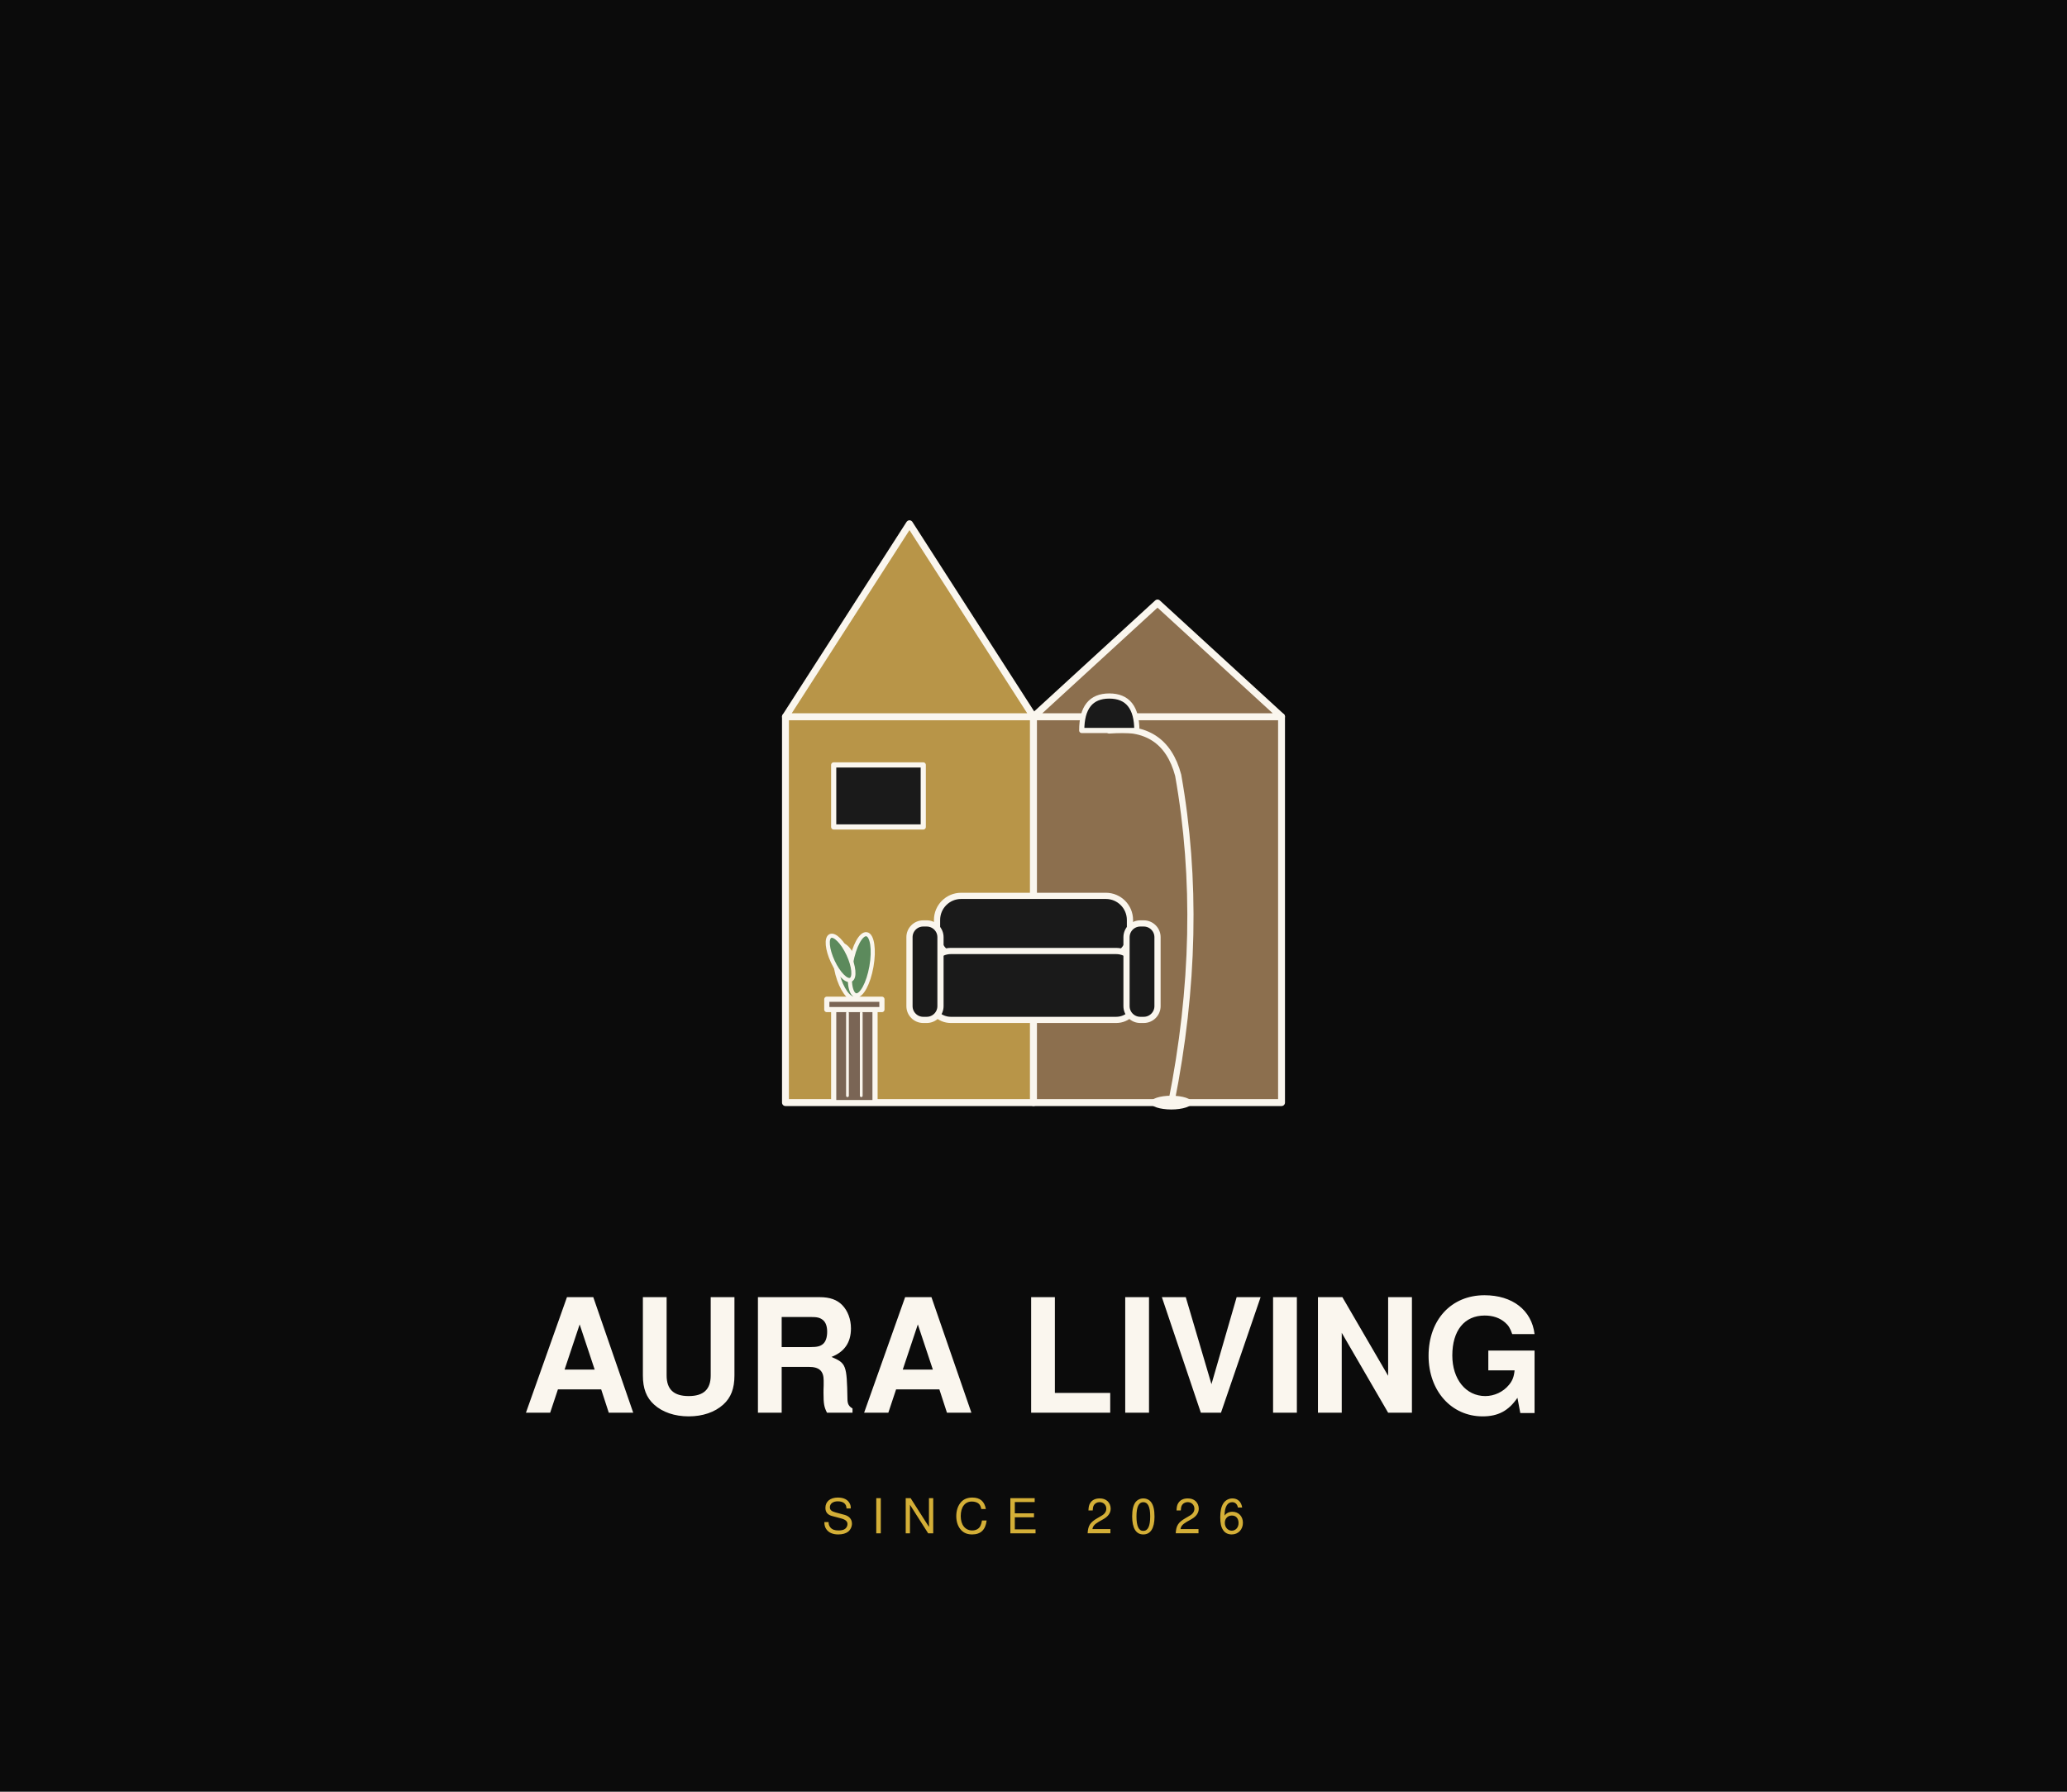
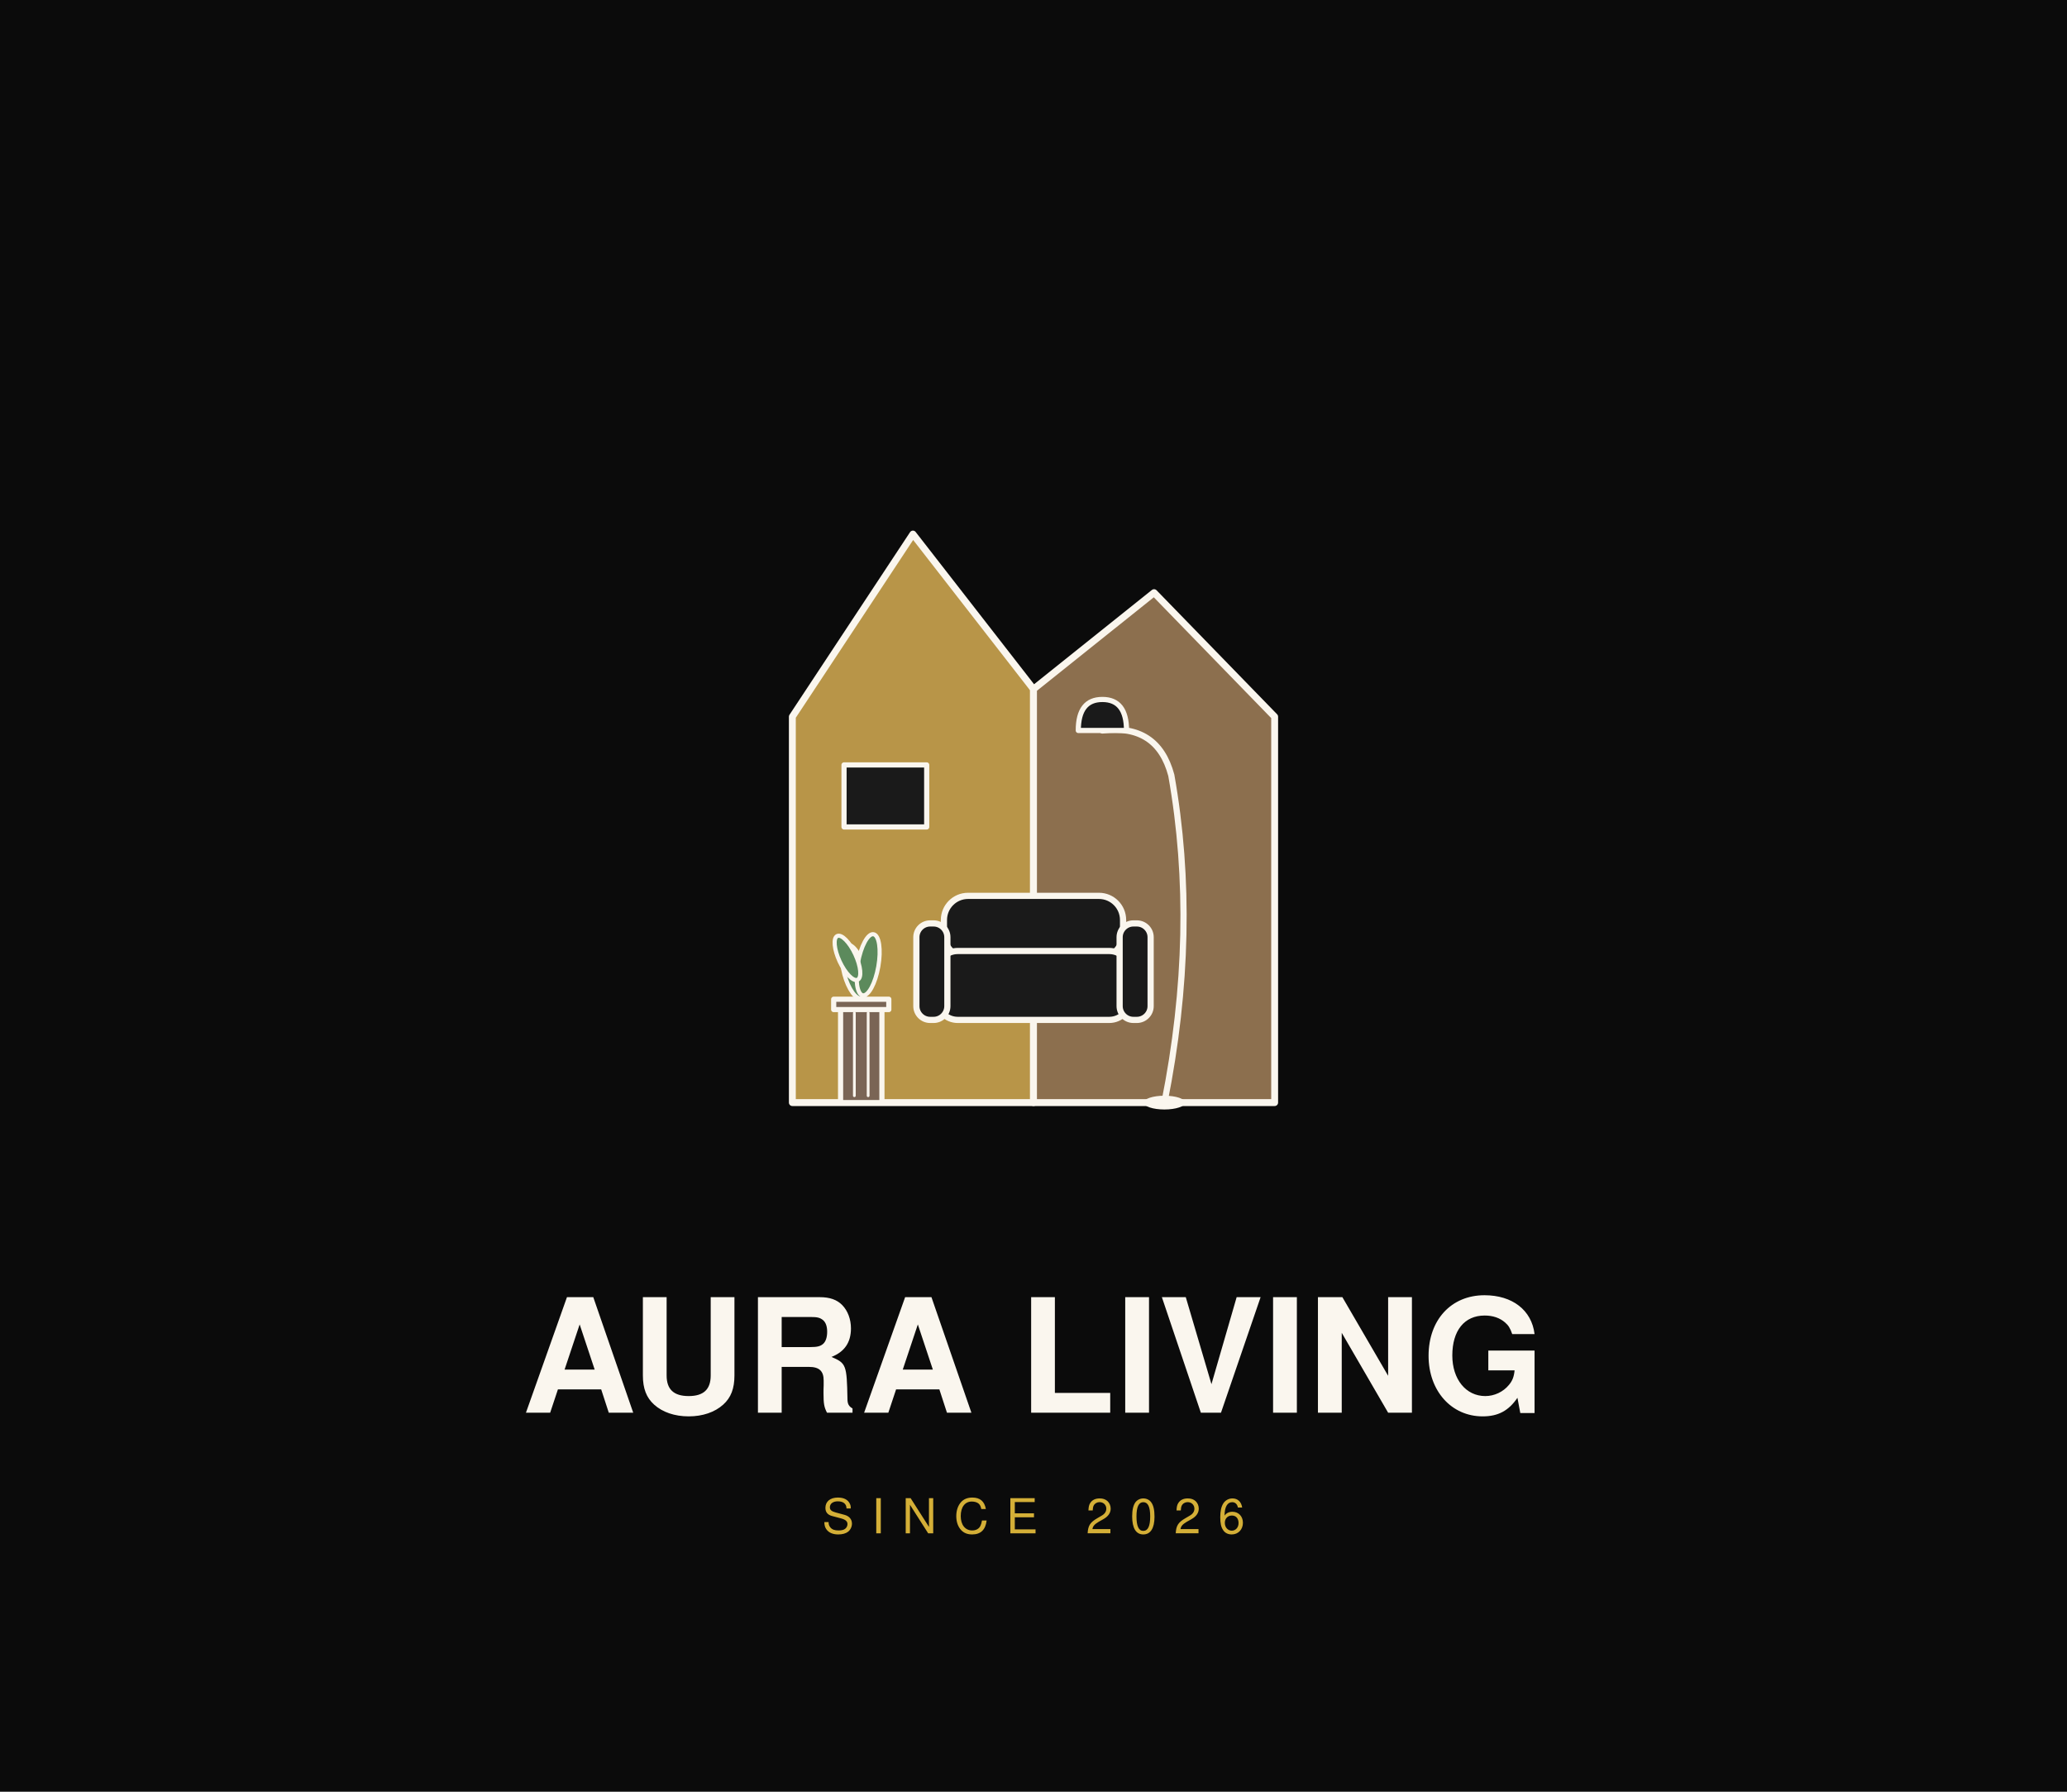
<svg xmlns="http://www.w3.org/2000/svg" viewBox="0 0 600 520" width="600" height="520">
  <rect width="600" height="520" fill="#0B0B0B" />
  <g transform="translate(300, 220)" stroke="#FAF6EE" stroke-linejoin="round" stroke-linecap="round">
-     <rect x="-72" y="-12" width="72" height="112" fill="#B89548" stroke="#FAF6EE" stroke-width="2" />
-     <path d="M -72 -12 L -36 -68 L 0 -12 Z" fill="#B89548" stroke="#FAF6EE" stroke-width="2" />
-     <rect x="0" y="-12" width="72" height="112" fill="#8C6F4E" stroke="#FAF6EE" stroke-width="2" />
-     <path d="M 0 -12 L 36 -45 L 72 -12 Z" fill="#8C6F4E" stroke="#FAF6EE" stroke-width="2" />
-     <rect x="-58" y="2" width="26" height="18" fill="#1A1A1A" stroke="#FAF6EE" stroke-width="1.5" />
-     <path d="M 40 100 Q 50 50 42 5 Q 38 -10 22 -8" fill="none" stroke="#FAF6EE" stroke-width="1.8" stroke-linecap="round" />
-     <path d="M 14 -8 Q 14 -18 22 -18 Q 30 -18 30 -8 Z" fill="#1A1A1A" stroke="#FAF6EE" stroke-width="1.5" />
-     <ellipse cx="40" cy="100" rx="6" ry="2" fill="#FAF6EE" stroke="none" />
-     <rect x="-28" y="40" width="56" height="18" rx="7" fill="#1A1A1A" stroke="#FAF6EE" stroke-width="1.8" />
-     <rect x="-30" y="56" width="60" height="20" rx="6" fill="#1A1A1A" stroke="#FAF6EE" stroke-width="1.8" />
-     <rect x="-36" y="48" width="9" height="28" rx="4" fill="#1A1A1A" stroke="#FAF6EE" stroke-width="1.8" />
-     <rect x="27" y="48" width="9" height="28" rx="4" fill="#1A1A1A" stroke="#FAF6EE" stroke-width="1.8" />
-     <rect x="-58" y="72" width="12" height="28" fill="#7A6555" stroke="#FAF6EE" stroke-width="1.5" />
-     <line x1="-54" y1="74" x2="-54" y2="98" stroke="#FAF6EE" stroke-width="0.8" />
-     <line x1="-50" y1="74" x2="-50" y2="98" stroke="#FAF6EE" stroke-width="0.8" />
-     <rect x="-60" y="70" width="16" height="3" fill="#7A6555" stroke="#FAF6EE" stroke-width="1.5" />
-     <ellipse cx="-54" cy="62" rx="3" ry="8" fill="#5C8A5C" stroke="#FAF6EE" stroke-width="1.2" transform="rotate(-15 -54 62)" />
-     <ellipse cx="-50" cy="60" rx="3" ry="9" fill="#5C8A5C" stroke="#FAF6EE" stroke-width="1.2" transform="rotate(10 -50 60)" />
-     <ellipse cx="-56" cy="58" rx="2.5" ry="7" fill="#5C8A5C" stroke="#FAF6EE" stroke-width="1.2" transform="rotate(-25 -56 58)" />
+     <path d="M -70 100 L -70 -12 L -35 -65 L 0 -20 L 0 100 Z" fill="#B89548" stroke="#FAF6EE" stroke-width="2" />
+     <path d="M 0 -20 L 35 -48 L 70 -12 L 70 100 L 0 100 Z" fill="#8C6F4E" stroke="#FAF6EE" stroke-width="2" />
+     <line x1="0" y1="-20" x2="0" y2="100" stroke="#FAF6EE" stroke-width="1.5" />
+     <line x1="-70" y1="100" x2="70" y2="100" stroke="#FAF6EE" stroke-width="1.5" />
+     <rect x="-55" y="2" width="24" height="18" fill="#1A1A1A" stroke="#FAF6EE" stroke-width="1.5" />
+     <path d="M 38 100 Q 48 50 40 5 Q 36 -10 20 -8" fill="none" stroke="#FAF6EE" stroke-width="1.8" stroke-linecap="round" />
+     <path d="M 13 -8 Q 13 -17 20 -17 Q 27 -17 27 -8 Z" fill="#1A1A1A" stroke="#FAF6EE" stroke-width="1.5" />
+     <ellipse cx="38" cy="100" rx="6" ry="2" fill="#FAF6EE" stroke="none" />
+     <rect x="-26" y="40" width="52" height="18" rx="7" fill="#1A1A1A" stroke="#FAF6EE" stroke-width="1.8" />
+     <rect x="-28" y="56" width="56" height="20" rx="6" fill="#1A1A1A" stroke="#FAF6EE" stroke-width="1.8" />
+     <rect x="-34" y="48" width="9" height="28" rx="4" fill="#1A1A1A" stroke="#FAF6EE" stroke-width="1.8" />
+     <rect x="25" y="48" width="9" height="28" rx="4" fill="#1A1A1A" stroke="#FAF6EE" stroke-width="1.8" />
+     <rect x="-56" y="72" width="12" height="28" fill="#7A6555" stroke="#FAF6EE" stroke-width="1.5" />
+     <line x1="-52" y1="74" x2="-52" y2="98" stroke="#FAF6EE" stroke-width="0.8" />
+     <line x1="-48" y1="74" x2="-48" y2="98" stroke="#FAF6EE" stroke-width="0.8" />
+     <rect x="-58" y="70" width="16" height="3" fill="#7A6555" stroke="#FAF6EE" stroke-width="1.5" />
+     <ellipse cx="-52" cy="62" rx="3" ry="8" fill="#5C8A5C" stroke="#FAF6EE" stroke-width="1.2" transform="rotate(-15 -52 62)" />
+     <ellipse cx="-48" cy="60" rx="3" ry="9" fill="#5C8A5C" stroke="#FAF6EE" stroke-width="1.2" transform="rotate(10 -48 60)" />
+     <ellipse cx="-54" cy="58" rx="2.5" ry="7" fill="#5C8A5C" stroke="#FAF6EE" stroke-width="1.2" transform="rotate(-25 -54 58)" />
  </g>
  <text x="300" y="410" font-family="Montserrat, Poppins, Helvetica, Arial, sans-serif" font-size="46" font-weight="700" fill="#FAF6EE" text-anchor="middle" letter-spacing="0">AURA LIVING</text>
  <text x="300" y="445" font-family="Montserrat, Poppins, Helvetica, Arial, sans-serif" font-size="14" font-weight="400" fill="#D4AF37" text-anchor="middle" letter-spacing="5">SINCE 2026</text>
</svg>
